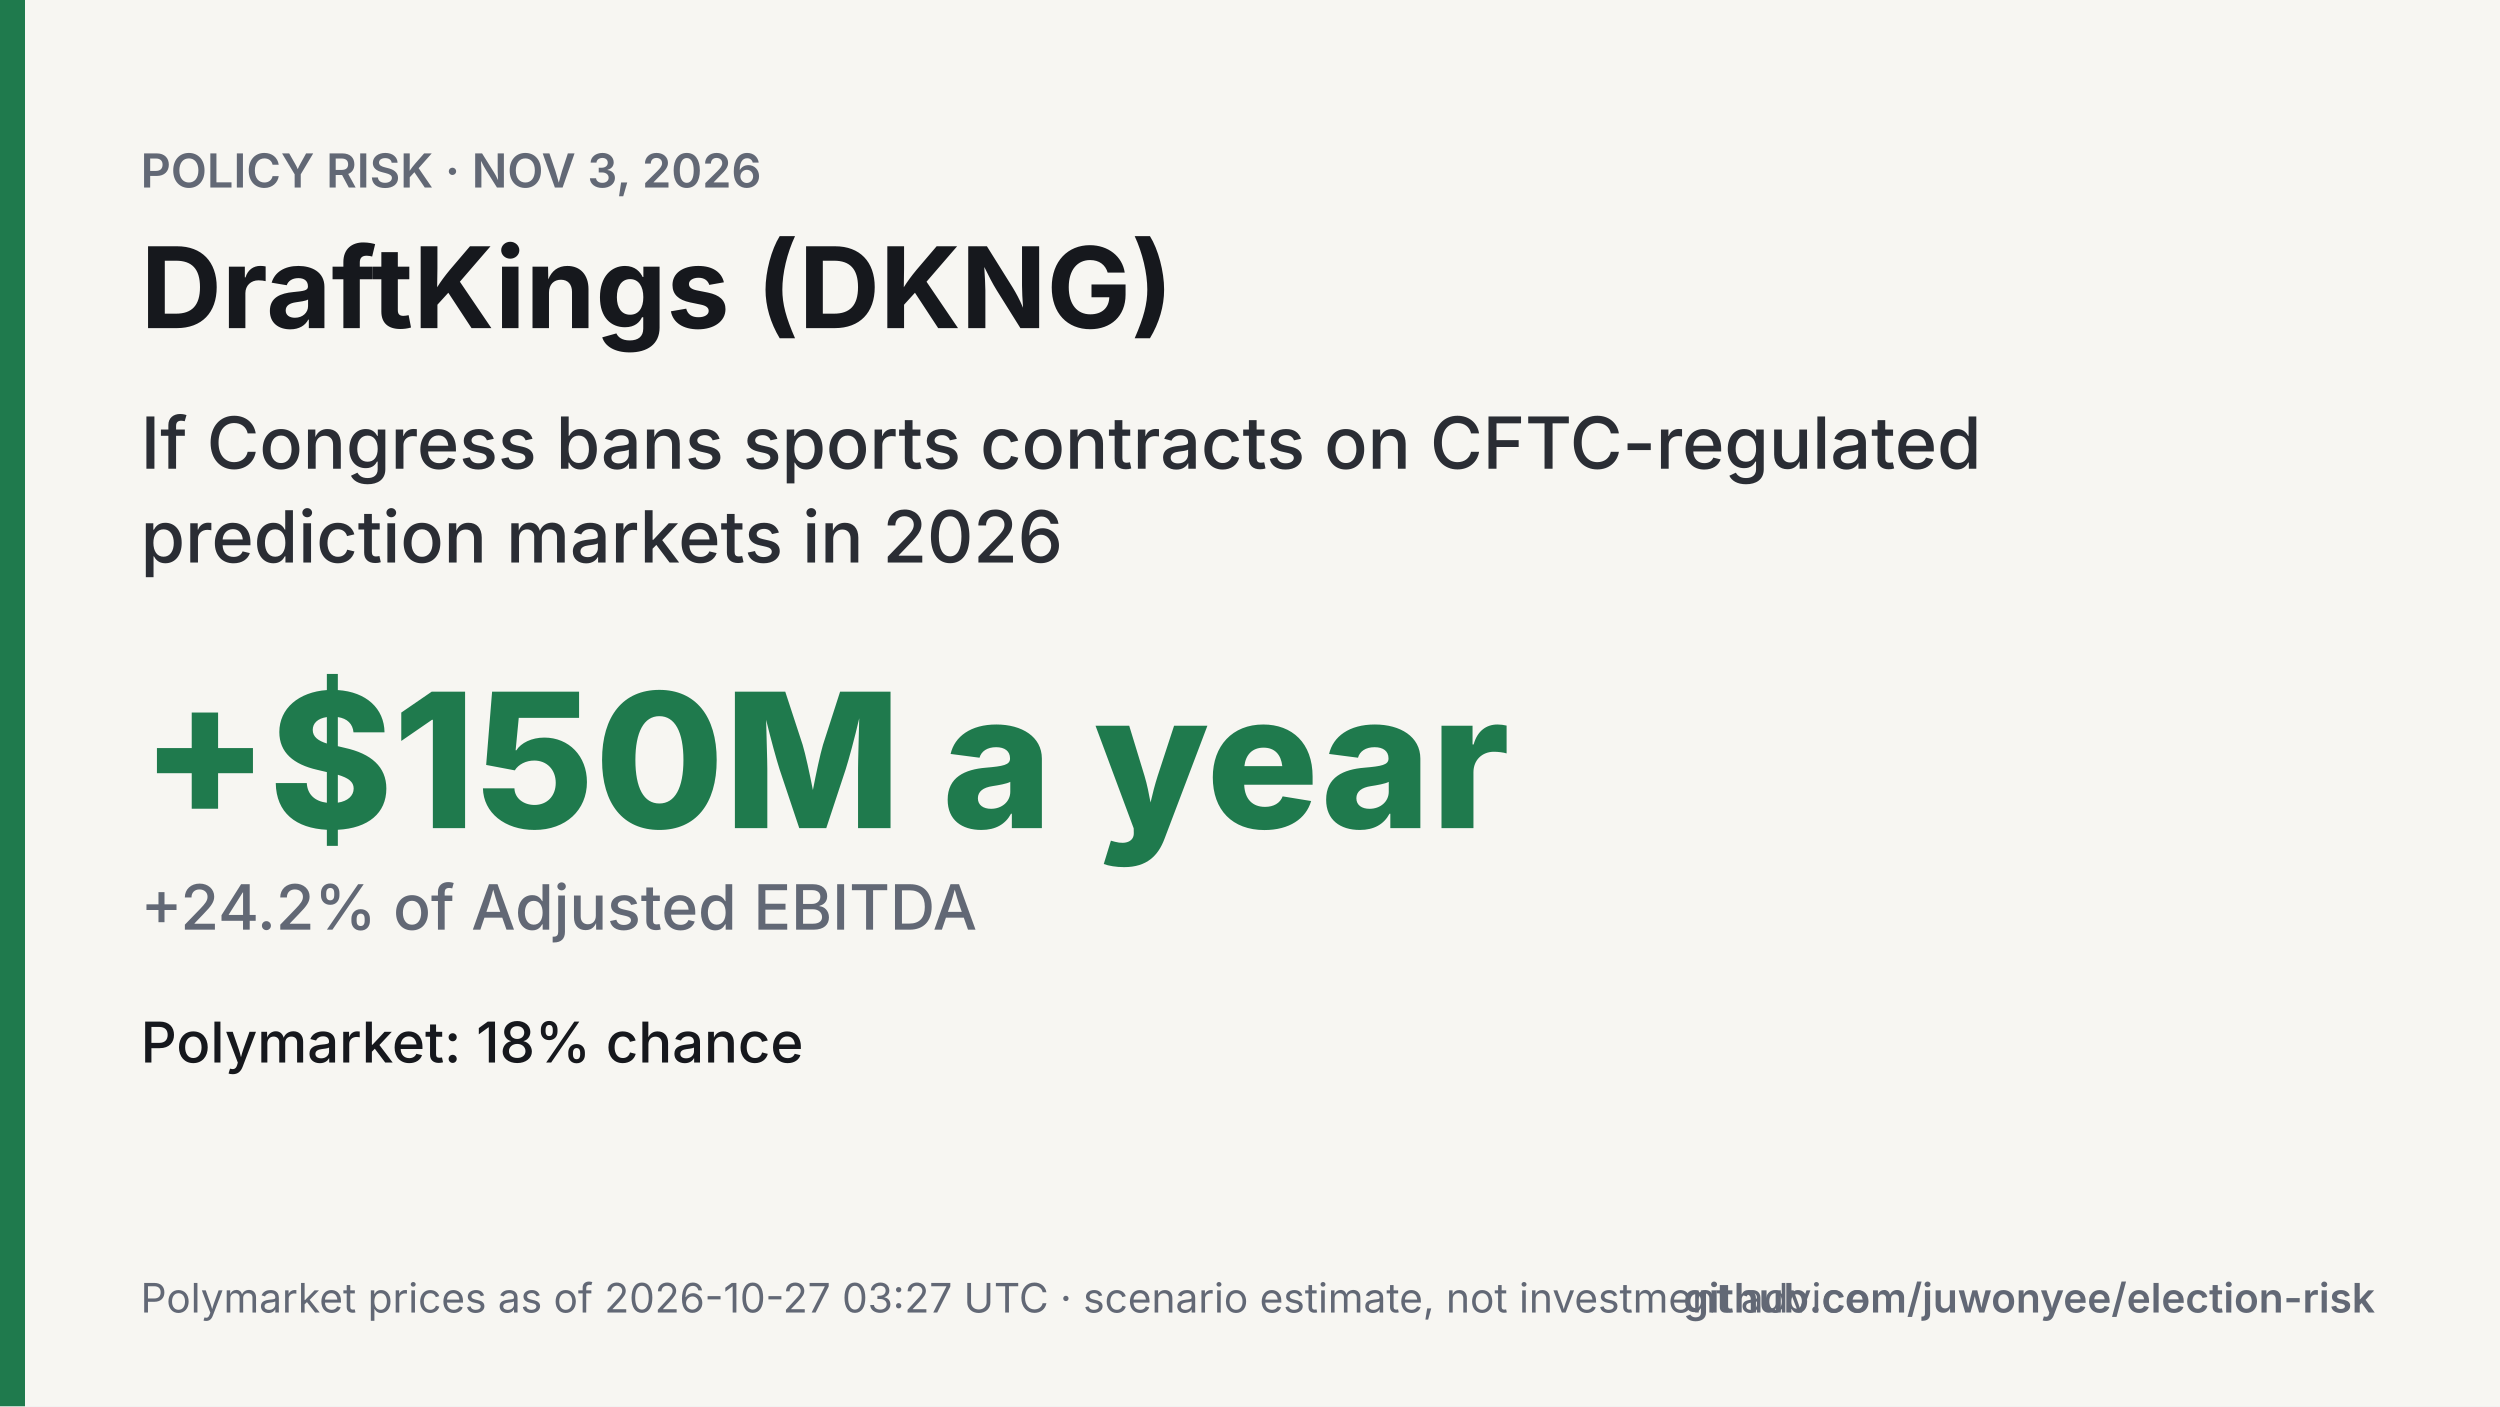
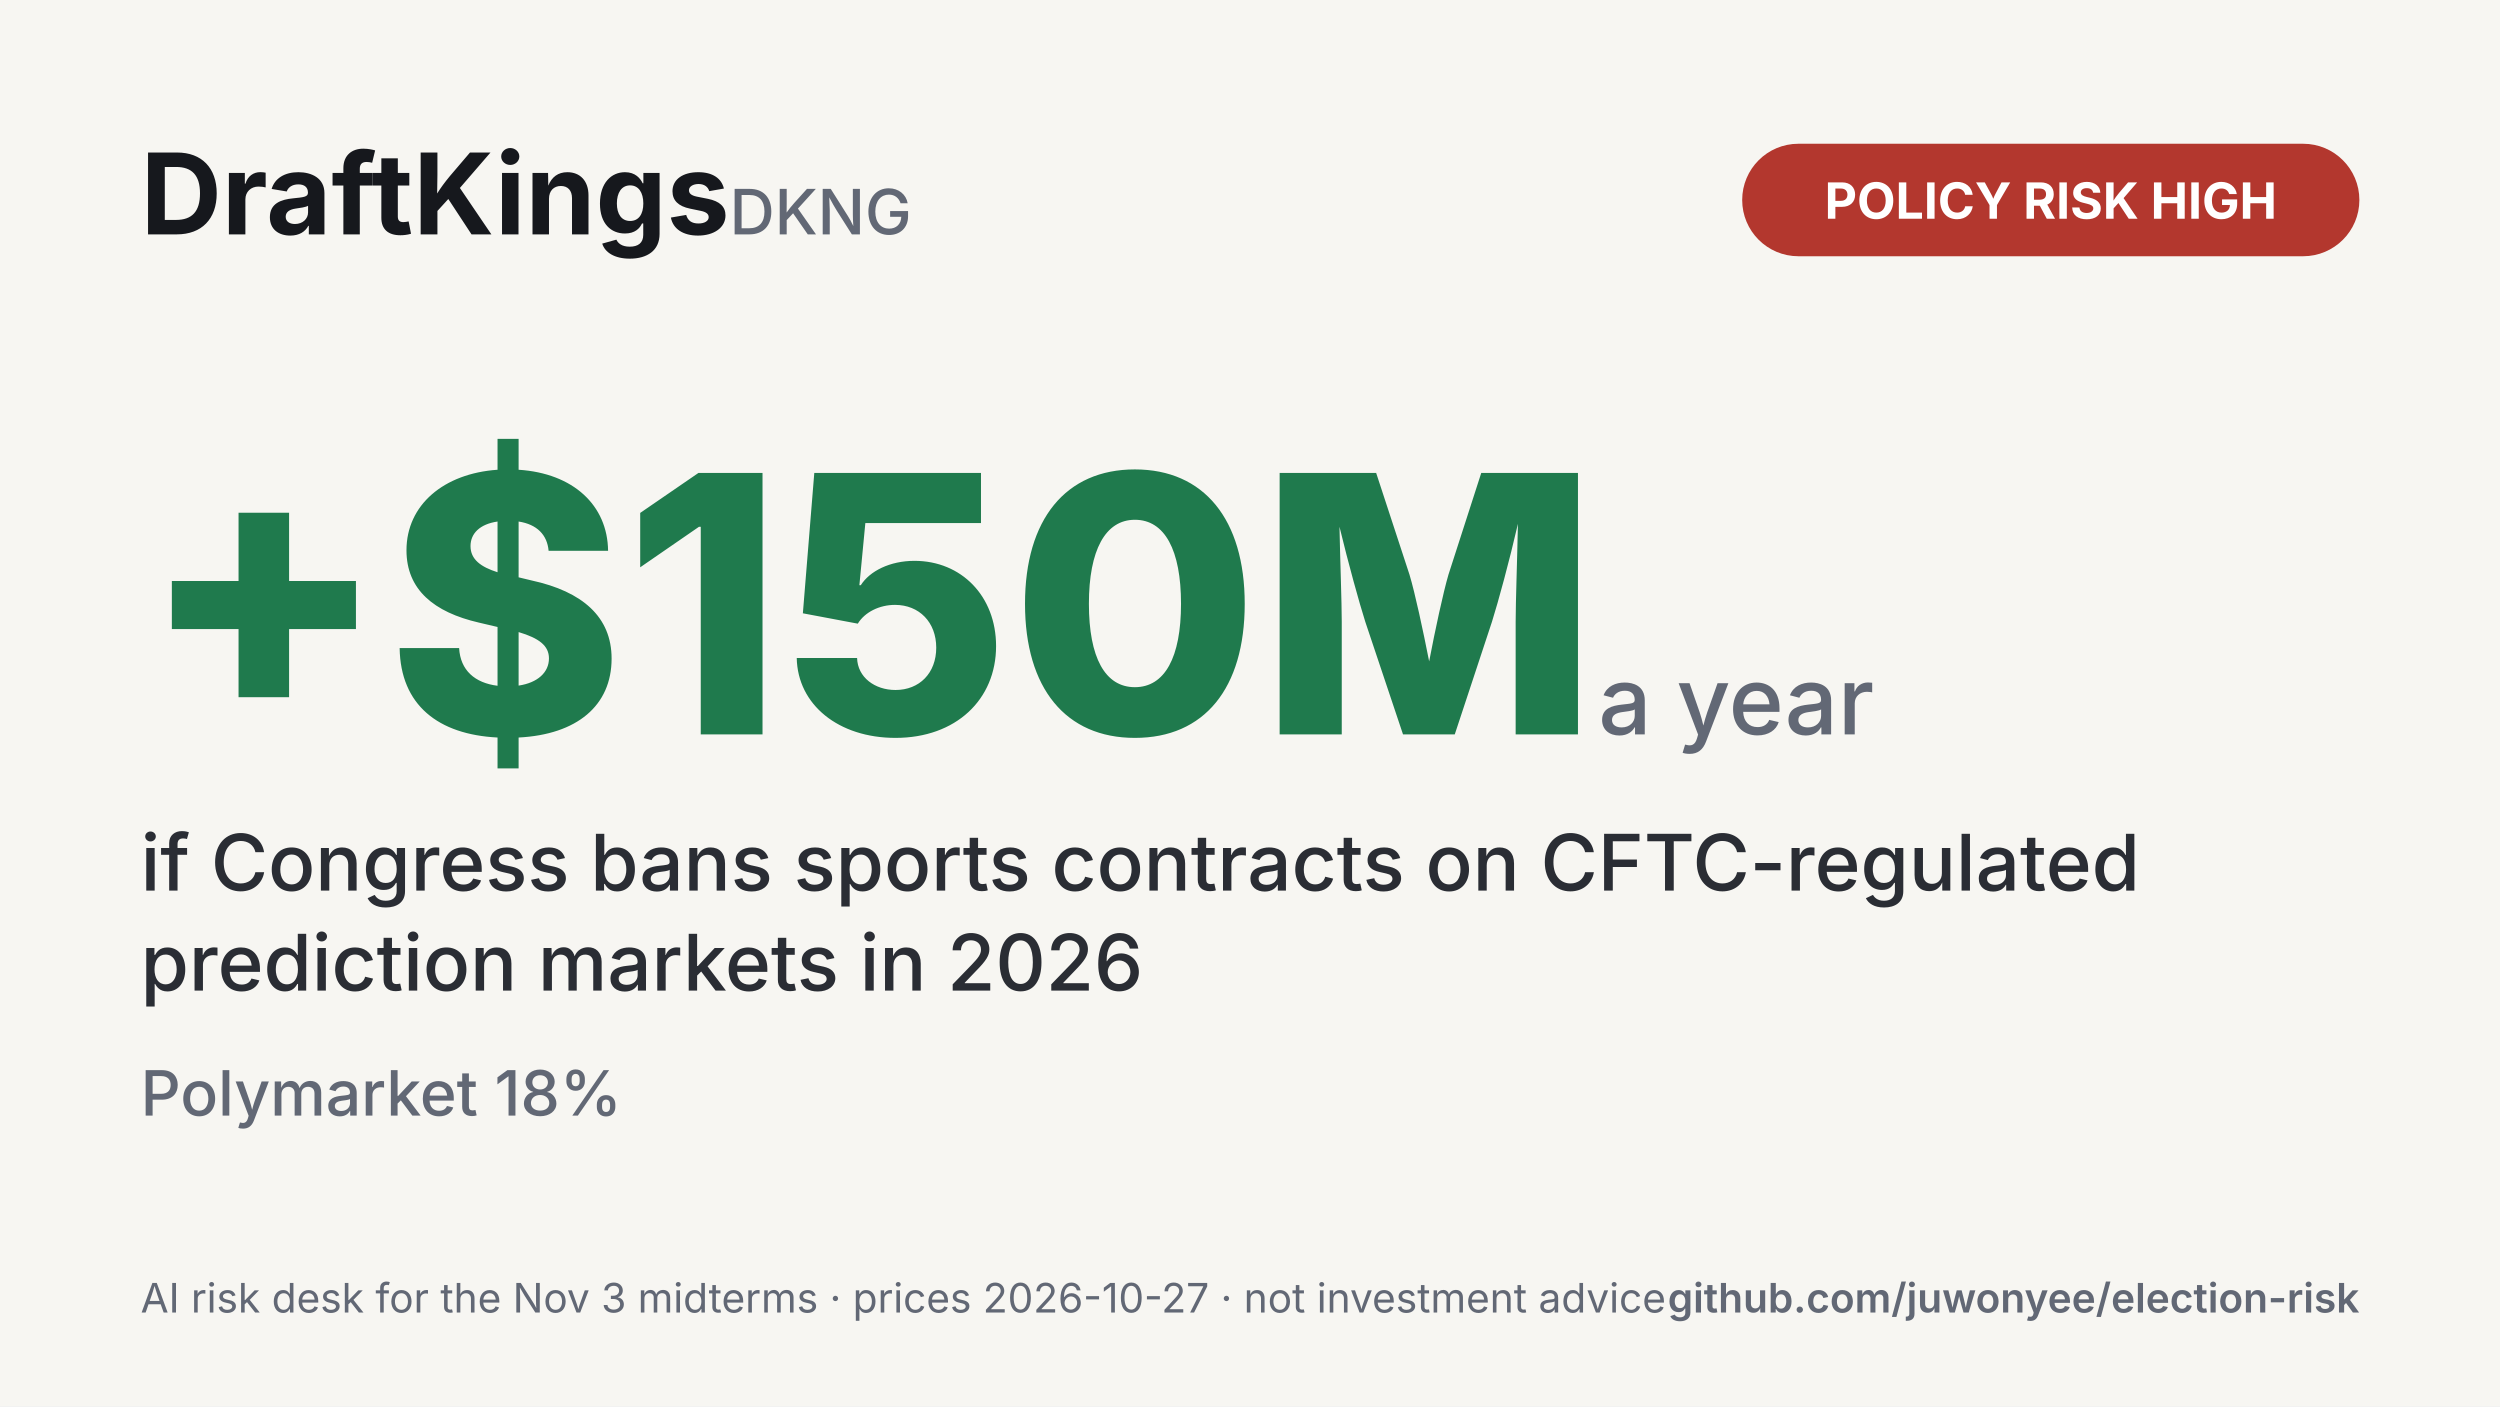
<svg xmlns="http://www.w3.org/2000/svg" width="1600" height="900" viewBox="0 0 1600 900">
  <rect width="1600" height="900" fill="#f7f6f2" />
-   <rect x="0" y="0" width="16" height="900" fill="#1f7a4d" />
-   <text x="90" y="120" font-family="-apple-system,Segoe UI,Inter,Roboto,Helvetica,Arial,sans-serif" font-size="30" font-weight="600" fill="#626875" text-anchor="start">POLICY RISK  ·  NOV 3, 2026</text>
-   <text x="90" y="210" font-family="-apple-system,Segoe UI,Inter,Roboto,Helvetica,Arial,sans-serif" font-size="72" font-weight="750" fill="#16181d" text-anchor="start">DraftKings (DKNG)</text>
-   <text x="90" y="300" font-family="-apple-system,Segoe UI,Inter,Roboto,Helvetica,Arial,sans-serif" font-size="46" font-weight="500" fill="#2a2d34" text-anchor="start">If Congress bans sports contracts on CFTC-regulated</text>
-   <text x="90" y="360" font-family="-apple-system,Segoe UI,Inter,Roboto,Helvetica,Arial,sans-serif" font-size="46" font-weight="500" fill="#2a2d34" text-anchor="start">prediction markets in 2026</text>
-   <text x="90" y="530" font-family="-apple-system,Segoe UI,Inter,Roboto,Helvetica,Arial,sans-serif" font-size="120" font-weight="800" fill="#1f7a4d" text-anchor="start">+$150M a year</text>
-   <text x="90" y="595" font-family="-apple-system,Segoe UI,Inter,Roboto,Helvetica,Arial,sans-serif" font-size="40" font-weight="500" fill="#626875" text-anchor="start">+24.2% of Adjusted EBITDA</text>
-   <text x="90" y="680" font-family="-apple-system,Segoe UI,Inter,Roboto,Helvetica,Arial,sans-serif" font-size="36" font-weight="500" fill="#16181d" text-anchor="start">Polymarket: 18% chance</text>
-   <text x="90" y="840" font-family="-apple-system,Segoe UI,Inter,Roboto,Helvetica,Arial,sans-serif" font-size="26" font-weight="400" fill="#626875" text-anchor="start">Polymarket prices as of 2026-10-27 03:27 UTC  ·  scenario estimate, not investment advice</text>
-   <text x="1520" y="840" font-family="-apple-system,Segoe UI,Inter,Roboto,Helvetica,Arial,sans-serif" font-size="26" font-weight="600" fill="#626875" text-anchor="end">github.com/juwonyee/election-risk</text>
+   <text x="90" y="150" font-family="-apple-system,Segoe UI,Inter,Roboto,Helvetica,Arial,sans-serif" font-size="72" font-weight="750" fill="#16181d" text-anchor="start">DraftKings<tspan fill="#626875" font-size="40" font-weight="500">  DKNG</tspan>
+   </text>
+   <rect x="1115" y="92" width="395" height="72" rx="36" fill="#b3372e" />
+   <text x="1312.5" y="140" font-family="-apple-system,Segoe UI,Inter,Roboto,Helvetica,Arial,sans-serif" font-size="32" font-weight="700" fill="#ffffff" text-anchor="middle">POLICY RISK  HIGH</text>
+   <text x="90" y="470" font-family="-apple-system,Segoe UI,Inter,Roboto,Helvetica,Arial,sans-serif" font-size="230" font-weight="800" fill="#1f7a4d" text-anchor="start">+$150M<tspan fill="#626875" font-size="60" font-weight="500"> a year</tspan>
+   </text>
+   <text x="90" y="570" font-family="-apple-system,Segoe UI,Inter,Roboto,Helvetica,Arial,sans-serif" font-size="50" font-weight="500" fill="#2a2d34" text-anchor="start">if Congress bans sports contracts on CFTC-regulated</text>
+   <text x="90" y="634" font-family="-apple-system,Segoe UI,Inter,Roboto,Helvetica,Arial,sans-serif" font-size="50" font-weight="500" fill="#2a2d34" text-anchor="start">prediction markets in 2026</text>
+   <text x="90" y="714" font-family="-apple-system,Segoe UI,Inter,Roboto,Helvetica,Arial,sans-serif" font-size="40" font-weight="500" fill="#626875" text-anchor="start">Polymarket 18%</text>
+   <text x="90" y="840" font-family="-apple-system,Segoe UI,Inter,Roboto,Helvetica,Arial,sans-serif" font-size="26" font-weight="400" fill="#626875" text-anchor="start">AI risk desk for the Nov 3 midterms  ·  prices 2026-10-27  ·  not investment advice</text>
+   <text x="1510" y="840" font-family="-apple-system,Segoe UI,Inter,Roboto,Helvetica,Arial,sans-serif" font-size="26" font-weight="600" fill="#626875" text-anchor="end">github.com/juwonyee/election-risk</text>
</svg>
